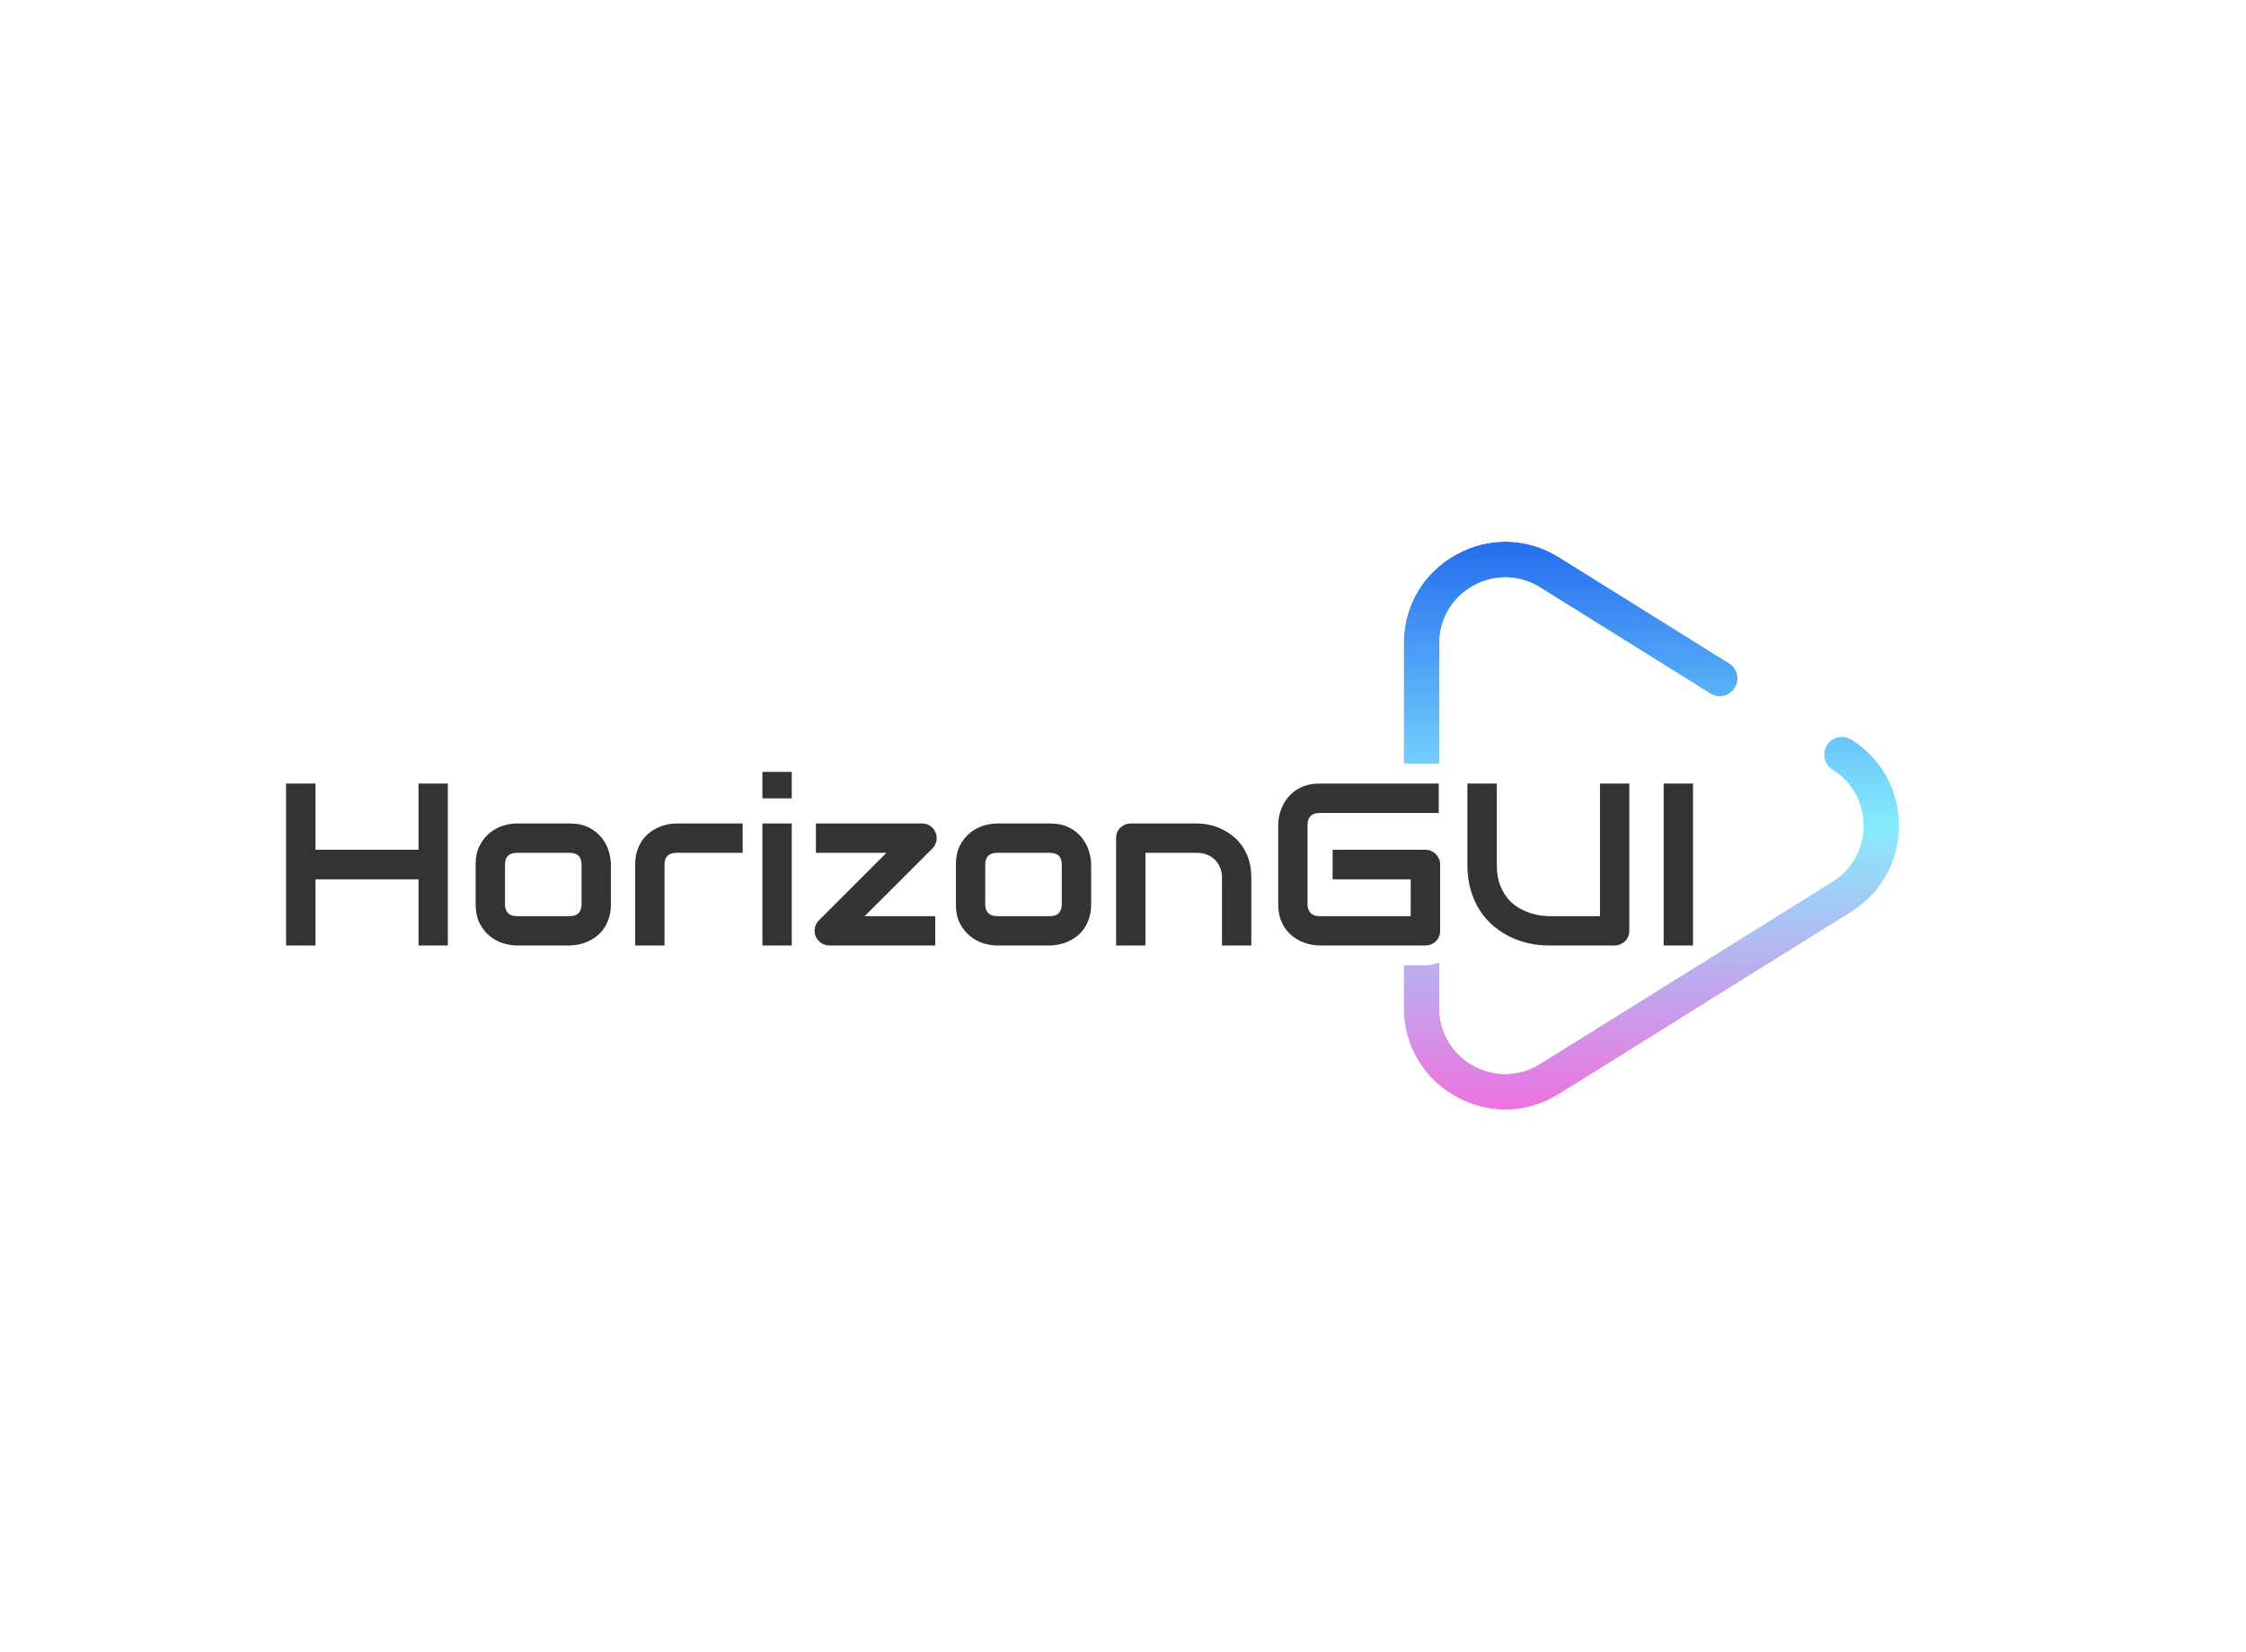
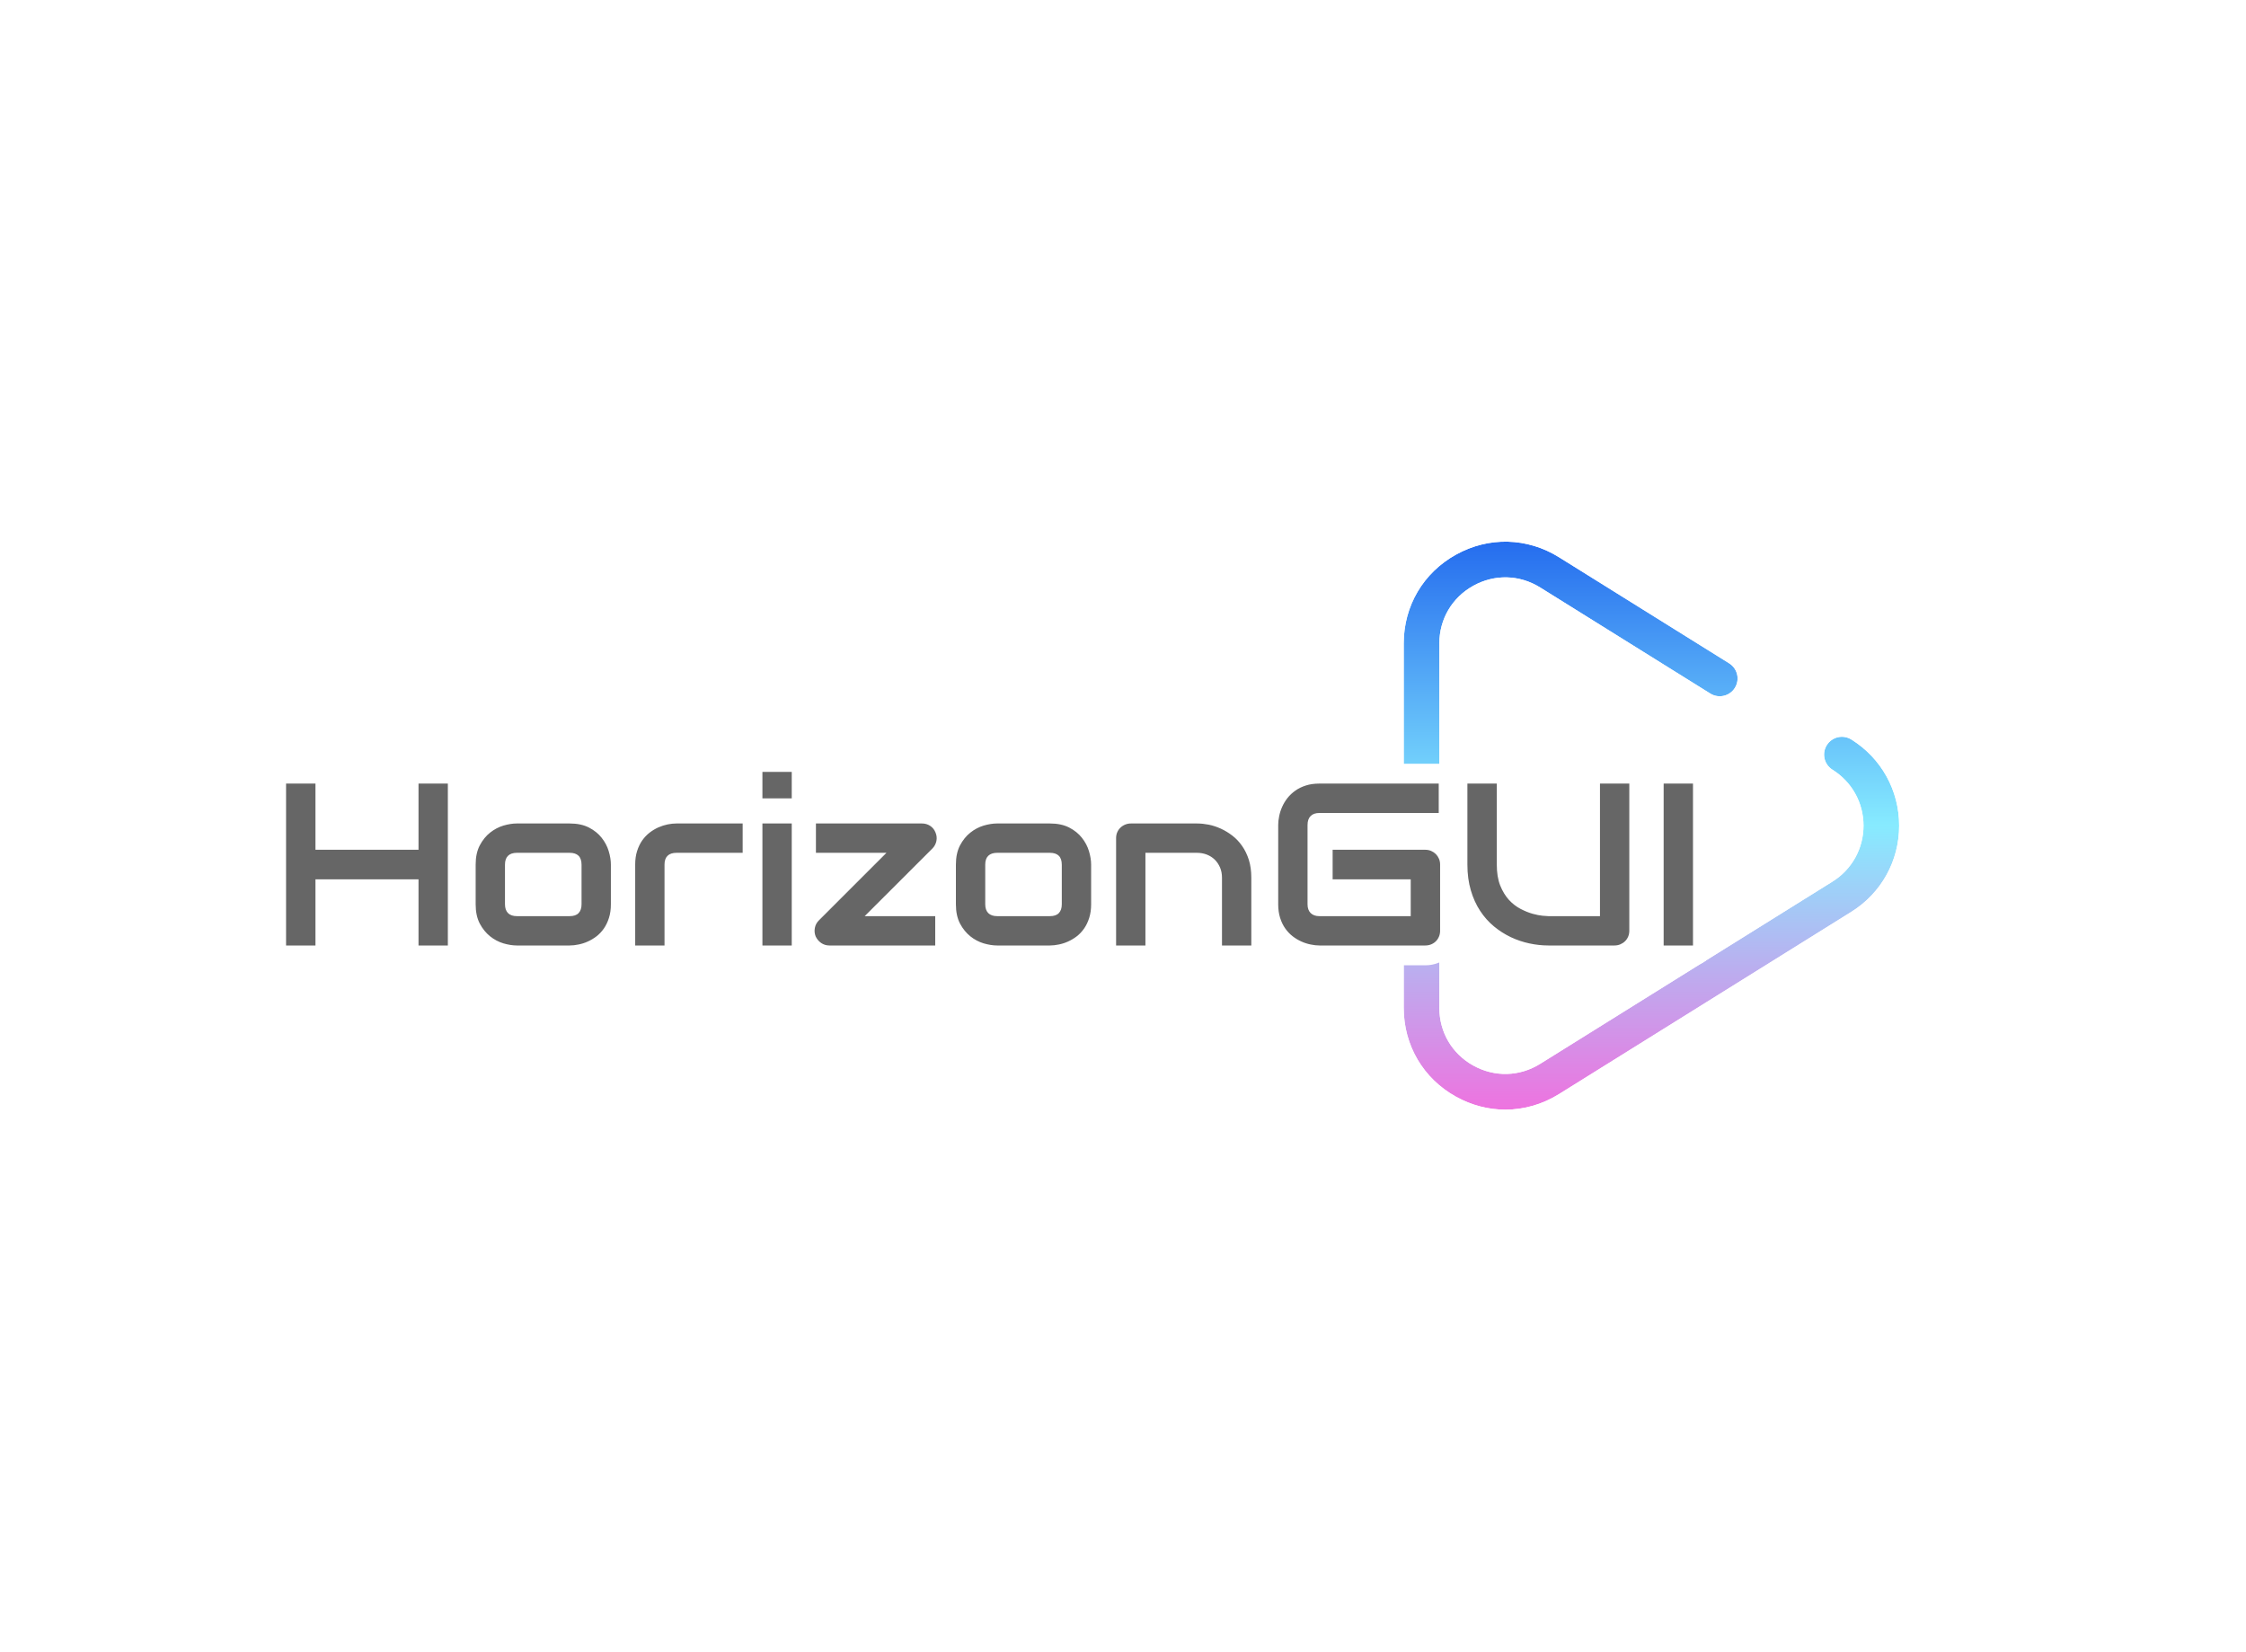
<svg xmlns="http://www.w3.org/2000/svg" version="1.0" width="100%" height="100%" viewBox="0 0 340 250">
  <g transform="translate(52.505,82.0033)">
-     <g fill="#333333">
+     <g fill="#666666">
      <g transform="translate(159.99,0)" mask="url(#shapePerimeter)">
        <rect width="87" height="97.993" transform="translate(-6, -6)" fill="url(#linearGradient)">
                </rect>
      </g>
      <g transform="translate(-9.2,34.8567)">
        <g transform="scale(1)">
          <g>
            <path d="M7.06-24.51L7.06-14.49 22.66-14.49 22.66-24.51 27.1-24.51 27.1 0 22.66 0 22.66-10.01 7.06-10.01 7.06 0 2.61 0 2.61-24.51 7.06-24.51ZM51.78-12.25L51.78-6.24Q51.78-5.09 51.49-4.18 51.2-3.26 50.72-2.57 50.24-1.88 49.61-1.39 48.98-0.91 48.29-0.6 47.6-0.29 46.89-0.15 46.18 0 45.54 0L45.54 0 37.53 0Q36.61 0 35.51-0.32 34.42-0.65 33.49-1.39 32.56-2.14 31.93-3.32 31.31-4.51 31.31-6.24L31.31-6.24 31.31-12.25Q31.31-13.96 31.93-15.15 32.56-16.34 33.49-17.08 34.42-17.82 35.51-18.15 36.61-18.47 37.53-18.47L37.53-18.47 45.54-18.47Q47.25-18.47 48.45-17.86 49.65-17.24 50.38-16.31 51.12-15.38 51.45-14.29 51.78-13.19 51.78-12.25L51.78-12.25ZM47.34-6.24L47.34-12.22Q47.34-13.14 46.88-13.59 46.42-14.03 45.54-14.03L45.54-14.03 37.56-14.03Q36.67-14.03 36.21-13.58 35.75-13.13 35.75-12.25L35.75-12.25 35.75-6.24Q35.75-5.37 36.21-4.9 36.67-4.44 37.56-4.44L37.56-4.44 45.54-4.44Q46.45-4.44 46.89-4.9 47.34-5.37 47.34-6.24L47.34-6.24ZM71.73-18.47L71.73-14.03 61.73-14.03Q60.82-14.03 60.36-13.58 59.9-13.13 59.9-12.25L59.9-12.25 59.9 0 55.46 0 55.46-12.25Q55.46-13.4 55.75-14.3 56.04-15.21 56.52-15.9 57.01-16.59 57.64-17.08 58.28-17.57 58.97-17.88 59.66-18.18 60.37-18.33 61.08-18.47 61.69-18.47L61.69-18.47 71.73-18.47ZM79.16-26.28L79.16-22.27 74.72-22.27 74.72-26.28 79.16-26.28ZM79.16-18.47L79.16 0 74.72 0 74.72-18.47 79.16-18.47ZM100.92-17.11L100.92-17.11Q101.19-16.47 101.06-15.83 100.93-15.18 100.47-14.7L100.47-14.7 90.2-4.44 100.88-4.44 100.88 0 84.85 0Q84.17 0 83.61-0.38 83.06-0.77 82.78-1.37L82.78-1.37Q82.53-2 82.66-2.66 82.78-3.32 83.28-3.81L83.28-3.81 93.5-14.03 82.82-14.03 82.82-18.47 98.88-18.47Q99.55-18.47 100.1-18.12 100.66-17.76 100.92-17.11ZM124.48-12.25L124.48-6.24Q124.48-5.09 124.19-4.18 123.9-3.26 123.42-2.57 122.94-1.88 122.31-1.39 121.68-0.91 120.99-0.6 120.3-0.29 119.59-0.15 118.88 0 118.24 0L118.24 0 110.23 0Q109.31 0 108.21-0.32 107.12-0.65 106.19-1.39 105.26-2.14 104.63-3.32 104.01-4.51 104.01-6.24L104.01-6.24 104.01-12.25Q104.01-13.96 104.63-15.15 105.26-16.34 106.19-17.08 107.12-17.82 108.21-18.15 109.31-18.47 110.23-18.47L110.23-18.47 118.24-18.47Q119.95-18.47 121.15-17.86 122.35-17.24 123.08-16.31 123.82-15.38 124.15-14.29 124.48-13.19 124.48-12.25L124.48-12.25ZM120.04-6.24L120.04-12.22Q120.04-13.14 119.58-13.59 119.12-14.03 118.24-14.03L118.24-14.03 110.26-14.03Q109.38-14.03 108.91-13.58 108.45-13.13 108.45-12.25L108.45-12.25 108.45-6.24Q108.45-5.37 108.91-4.9 109.38-4.44 110.26-4.44L110.26-4.44 118.24-4.44Q119.15-4.44 119.59-4.9 120.04-5.37 120.04-6.24L120.04-6.24ZM148.73-10.25L148.73 0 144.29 0 144.29-10.25Q144.29-11.13 143.99-11.82 143.69-12.51 143.18-13.01 142.67-13.5 141.97-13.77 141.28-14.03 140.48-14.03L140.48-14.03 132.7-14.03 132.7 0 128.26 0 128.26-16.27Q128.26-16.73 128.43-17.13 128.6-17.53 128.91-17.83 129.22-18.13 129.63-18.3 130.04-18.47 130.5-18.47L130.5-18.47 140.51-18.47Q141.35-18.47 142.28-18.29 143.21-18.1 144.13-17.68 145.04-17.26 145.87-16.62 146.7-15.98 147.34-15.06 147.98-14.15 148.36-12.95 148.73-11.76 148.73-10.25L148.73-10.25ZM177.31-12.25L177.31-2.24Q177.31-1.76 177.14-1.35 176.97-0.94 176.67-0.64 176.37-0.34 175.96-0.17 175.55 0 175.07 0L175.07 0 159.04 0Q158.42 0 157.71-0.15 157-0.29 156.31-0.6 155.62-0.91 154.99-1.39 154.36-1.88 153.87-2.57 153.38-3.26 153.09-4.18 152.8-5.09 152.8-6.24L152.8-6.24 152.8-18.27Q152.8-18.88 152.95-19.59 153.09-20.3 153.4-20.99 153.71-21.69 154.2-22.32 154.7-22.95 155.39-23.44 156.08-23.93 156.99-24.22 157.89-24.51 159.04-24.51L159.04-24.51 177.1-24.51 177.1-20.06 159.04-20.06Q158.17-20.06 157.71-19.6 157.24-19.14 157.24-18.23L157.24-18.23 157.24-6.24Q157.24-5.38 157.71-4.91 158.18-4.44 159.04-4.44L159.04-4.44 172.86-4.44 172.86-10.01 161.04-10.01 161.04-14.49 175.07-14.49Q175.55-14.49 175.96-14.31 176.37-14.13 176.67-13.83 176.97-13.52 177.14-13.12 177.31-12.71 177.31-12.25L177.31-12.25ZM205.95-24.51L205.95-2.24Q205.95-1.76 205.78-1.35 205.61-0.94 205.3-0.64 204.99-0.34 204.58-0.17 204.17 0 203.71 0L203.71 0 193.7 0Q192.28 0 190.83-0.31 189.37-0.62 188.01-1.26 186.66-1.9 185.46-2.89 184.26-3.88 183.37-5.24 182.47-6.6 181.96-8.35 181.44-10.1 181.44-12.25L181.44-12.25 181.44-24.51 185.89-24.51 185.89-12.25Q185.89-10.37 186.41-9.07 186.93-7.78 187.73-6.9 188.54-6.03 189.49-5.54 190.45-5.04 191.31-4.8 192.18-4.56 192.83-4.5 193.49-4.44 193.7-4.44L193.7-4.44 201.51-4.44 201.51-24.51 205.95-24.51ZM215.59-24.51L215.59 0 211.15 0 211.15-24.51 215.59-24.51Z" transform="translate(-2.61, 26.28)">
                            </path>
          </g>
        </g>
      </g>
    </g>
  </g>
  <mask id="textOutline">
    <g>
      <svg x="0" y="0" width="75" height="85.993" filter="url(#logo)">
        <svg viewBox="12.226 -0 166.804 191.254">
          <path d="M162.929 66.612a6 6 0 1 0-6.35 10.183c6.544 4.081 10.45 11.121 10.45 18.833s-3.906 14.752-10.45 18.833l-98.417 61.365c-6.943 4.329-15.359 4.542-22.512.573-7.154-3.97-11.425-11.225-11.425-19.406V34.262c0-8.181 4.271-15.436 11.425-19.406 7.153-3.969 15.569-3.756 22.512.573l57.292 35.723a6 6 0 1 0 6.35-10.183L64.512 5.247c-10.696-6.669-23.661-7-34.685-.883-11.021 6.116-17.601 17.293-17.601 29.898v122.73c0 12.605 6.58 23.782 17.602 29.898 5.25 2.913 10.939 4.364 16.616 4.364 6.241 0 12.467-1.754 18.068-5.247l98.417-61.365c10.082-6.287 16.101-17.133 16.101-29.015s-6.019-22.728-16.101-29.015z">
                            </path>
        </svg>
      </svg>
    </g>
    <g transform="translate(-169.19,34.8567)" stroke="black" stroke-width="6" stroke-linejoin="round">
      <g>
        <path d="M7.06-24.51L7.06-14.49 22.66-14.49 22.66-24.51 27.1-24.51 27.1 0 22.66 0 22.66-10.01 7.06-10.01 7.06 0 2.61 0 2.61-24.51 7.06-24.51ZM51.78-12.25L51.78-6.24Q51.78-5.09 51.49-4.18 51.2-3.26 50.72-2.57 50.24-1.88 49.61-1.39 48.98-0.91 48.29-0.6 47.6-0.29 46.89-0.15 46.18 0 45.54 0L45.54 0 37.53 0Q36.61 0 35.51-0.32 34.42-0.65 33.49-1.39 32.56-2.14 31.93-3.32 31.31-4.51 31.31-6.24L31.31-6.24 31.31-12.25Q31.31-13.96 31.93-15.15 32.56-16.34 33.49-17.08 34.42-17.82 35.51-18.15 36.61-18.47 37.53-18.47L37.53-18.47 45.54-18.47Q47.25-18.47 48.45-17.86 49.65-17.24 50.38-16.31 51.12-15.38 51.45-14.29 51.78-13.19 51.78-12.25L51.78-12.25ZM47.34-6.24L47.34-12.22Q47.34-13.14 46.88-13.59 46.42-14.03 45.54-14.03L45.54-14.03 37.56-14.03Q36.67-14.03 36.21-13.58 35.75-13.13 35.75-12.25L35.75-12.25 35.75-6.24Q35.75-5.37 36.21-4.9 36.67-4.44 37.56-4.44L37.56-4.44 45.54-4.44Q46.45-4.44 46.89-4.9 47.34-5.37 47.34-6.24L47.34-6.24ZM71.73-18.47L71.73-14.03 61.73-14.03Q60.82-14.03 60.36-13.58 59.9-13.13 59.9-12.25L59.9-12.25 59.9 0 55.46 0 55.46-12.25Q55.46-13.4 55.75-14.3 56.04-15.21 56.52-15.9 57.01-16.59 57.64-17.08 58.28-17.57 58.97-17.88 59.66-18.18 60.37-18.33 61.08-18.47 61.69-18.47L61.69-18.47 71.73-18.47ZM79.16-26.28L79.16-22.27 74.72-22.27 74.72-26.28 79.16-26.28ZM79.16-18.47L79.16 0 74.72 0 74.72-18.47 79.16-18.47ZM100.92-17.11L100.92-17.11Q101.19-16.47 101.06-15.83 100.93-15.18 100.47-14.7L100.47-14.7 90.2-4.44 100.88-4.44 100.88 0 84.85 0Q84.17 0 83.61-0.38 83.06-0.77 82.78-1.37L82.78-1.37Q82.53-2 82.66-2.66 82.78-3.32 83.28-3.81L83.28-3.81 93.5-14.03 82.82-14.03 82.82-18.47 98.88-18.47Q99.55-18.47 100.1-18.12 100.66-17.76 100.92-17.11ZM124.48-12.25L124.48-6.24Q124.48-5.09 124.19-4.18 123.9-3.26 123.42-2.57 122.94-1.88 122.31-1.39 121.68-0.91 120.99-0.6 120.3-0.29 119.59-0.15 118.88 0 118.24 0L118.24 0 110.23 0Q109.31 0 108.21-0.32 107.12-0.65 106.19-1.39 105.26-2.14 104.63-3.32 104.01-4.51 104.01-6.24L104.01-6.24 104.01-12.25Q104.01-13.96 104.63-15.15 105.26-16.34 106.19-17.08 107.12-17.82 108.21-18.15 109.31-18.47 110.23-18.47L110.23-18.47 118.24-18.47Q119.95-18.47 121.15-17.86 122.35-17.24 123.08-16.31 123.82-15.38 124.15-14.29 124.48-13.19 124.48-12.25L124.48-12.25ZM120.04-6.24L120.04-12.22Q120.04-13.14 119.58-13.59 119.12-14.03 118.24-14.03L118.24-14.03 110.26-14.03Q109.38-14.03 108.91-13.58 108.45-13.13 108.45-12.25L108.45-12.25 108.45-6.24Q108.45-5.37 108.91-4.9 109.38-4.44 110.26-4.44L110.26-4.44 118.24-4.44Q119.15-4.44 119.59-4.9 120.04-5.37 120.04-6.24L120.04-6.24ZM148.73-10.25L148.73 0 144.29 0 144.29-10.25Q144.29-11.13 143.99-11.82 143.69-12.51 143.18-13.01 142.67-13.5 141.97-13.77 141.28-14.03 140.48-14.03L140.48-14.03 132.7-14.03 132.7 0 128.26 0 128.26-16.27Q128.26-16.73 128.43-17.13 128.6-17.53 128.91-17.83 129.22-18.13 129.63-18.3 130.04-18.47 130.5-18.47L130.5-18.47 140.51-18.47Q141.35-18.47 142.28-18.29 143.21-18.1 144.13-17.68 145.04-17.26 145.87-16.62 146.7-15.98 147.34-15.06 147.98-14.15 148.36-12.95 148.73-11.76 148.73-10.25L148.73-10.25ZM177.31-12.25L177.31-2.24Q177.31-1.76 177.14-1.35 176.97-0.94 176.67-0.64 176.37-0.34 175.96-0.17 175.55 0 175.07 0L175.07 0 159.04 0Q158.42 0 157.71-0.15 157-0.29 156.31-0.6 155.62-0.91 154.99-1.39 154.36-1.88 153.87-2.57 153.38-3.26 153.09-4.18 152.8-5.09 152.8-6.24L152.8-6.24 152.8-18.27Q152.8-18.88 152.95-19.59 153.09-20.3 153.4-20.99 153.71-21.69 154.2-22.32 154.7-22.95 155.39-23.44 156.08-23.93 156.99-24.22 157.89-24.51 159.04-24.51L159.04-24.51 177.1-24.51 177.1-20.06 159.04-20.06Q158.17-20.06 157.71-19.6 157.24-19.14 157.24-18.23L157.24-18.23 157.24-6.24Q157.24-5.38 157.71-4.91 158.18-4.44 159.04-4.44L159.04-4.44 172.86-4.44 172.86-10.01 161.04-10.01 161.04-14.49 175.07-14.49Q175.55-14.49 175.96-14.31 176.37-14.13 176.67-13.83 176.97-13.52 177.14-13.12 177.31-12.71 177.31-12.25L177.31-12.25ZM205.95-24.51L205.95-2.24Q205.95-1.76 205.78-1.35 205.61-0.94 205.3-0.64 204.99-0.34 204.58-0.17 204.17 0 203.71 0L203.71 0 193.7 0Q192.28 0 190.83-0.31 189.37-0.62 188.01-1.26 186.66-1.9 185.46-2.89 184.26-3.88 183.37-5.24 182.47-6.6 181.96-8.35 181.44-10.1 181.44-12.25L181.44-12.25 181.44-24.51 185.89-24.51 185.89-12.25Q185.89-10.37 186.41-9.07 186.93-7.78 187.73-6.9 188.54-6.03 189.49-5.54 190.45-5.04 191.31-4.8 192.18-4.56 192.83-4.5 193.49-4.44 193.7-4.44L193.7-4.44 201.51-4.44 201.51-24.51 205.95-24.51ZM215.59-24.51L215.59 0 211.15 0 211.15-24.51 215.59-24.51Z" transform="translate(-2.61, 26.28)">
                    </path>
      </g>
    </g>
  </mask>
  <defs>
    <filter id="triangleShape">
      <feColorMatrix values="0 0 0 0 0.996  0 0 0 0 0.996  0 0 0 0 0.996  0 0 0 1 0">
                </feColorMatrix>
    </filter>
    <linearGradient x1="0" y1="1" x2="0" y2="0" id="linearGradient">
      <stop offset="0%" stop-color="#fc62db">
                </stop>
      <stop offset="50%" stop-color="#87ebff">
                </stop>
      <stop offset="100%" stop-color="#175bec">
                </stop>
    </linearGradient>
  </defs>
  <mask id="shapePerimeter">
    <g mask="url(#textOutline)" filter="url(#triangleShape)">
      <g>
        <svg x="0" y="0" width="75" height="85.993">
          <svg viewBox="12.226 -0 166.804 191.254">
            <path d="M162.929 66.612a6 6 0 1 0-6.35 10.183c6.544 4.081 10.45 11.121 10.45 18.833s-3.906 14.752-10.45 18.833l-98.417 61.365c-6.943 4.329-15.359 4.542-22.512.573-7.154-3.97-11.425-11.225-11.425-19.406V34.262c0-8.181 4.271-15.436 11.425-19.406 7.153-3.969 15.569-3.756 22.512.573l57.292 35.723a6 6 0 1 0 6.35-10.183L64.512 5.247c-10.696-6.669-23.661-7-34.685-.883-11.021 6.116-17.601 17.293-17.601 29.898v122.73c0 12.605 6.58 23.782 17.602 29.898 5.25 2.913 10.939 4.364 16.616 4.364 6.241 0 12.467-1.754 18.068-5.247l98.417-61.365c10.082-6.287 16.101-17.133 16.101-29.015s-6.019-22.728-16.101-29.015z">
                            </path>
          </svg>
        </svg>
        <defs>
          <filter id="logo">
            <feColorMatrix values="0 0 0 0 0.996  0 0 0 0 0.996  0 0 0 0 0.996  0 0 0 1 0">
                            </feColorMatrix>
          </filter>
        </defs>
      </g>
    </g>
  </mask>
</svg>
